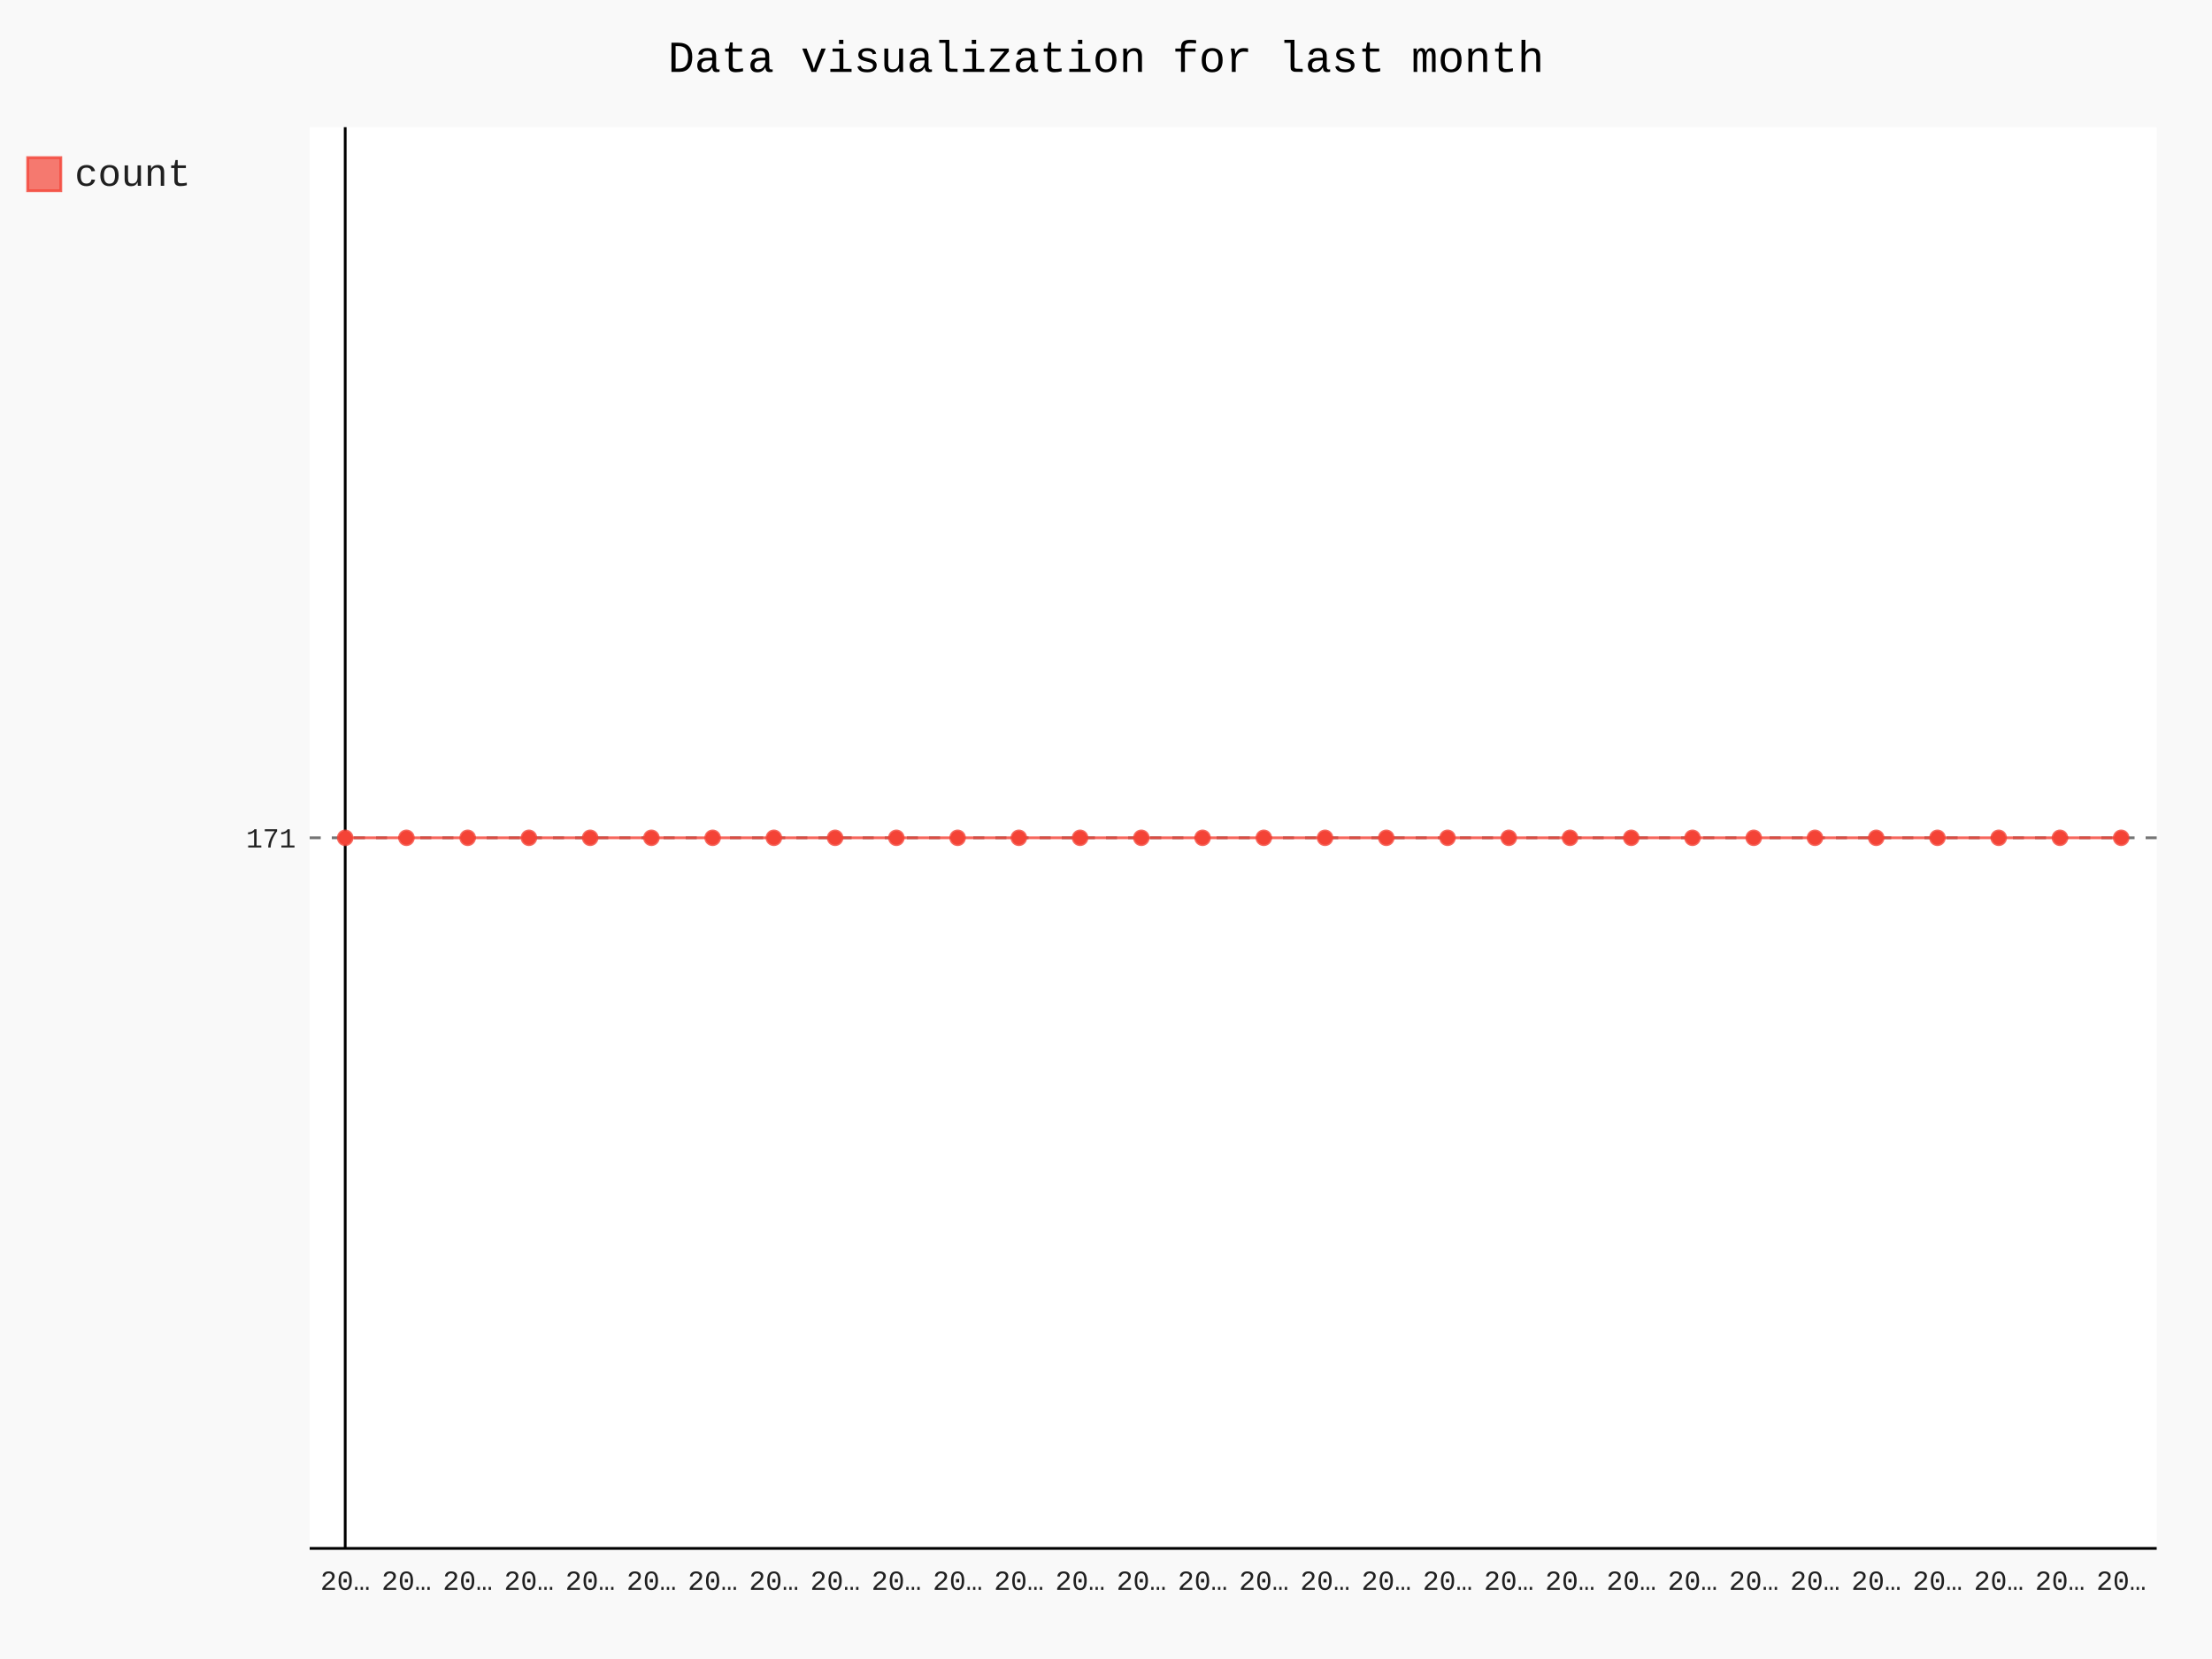
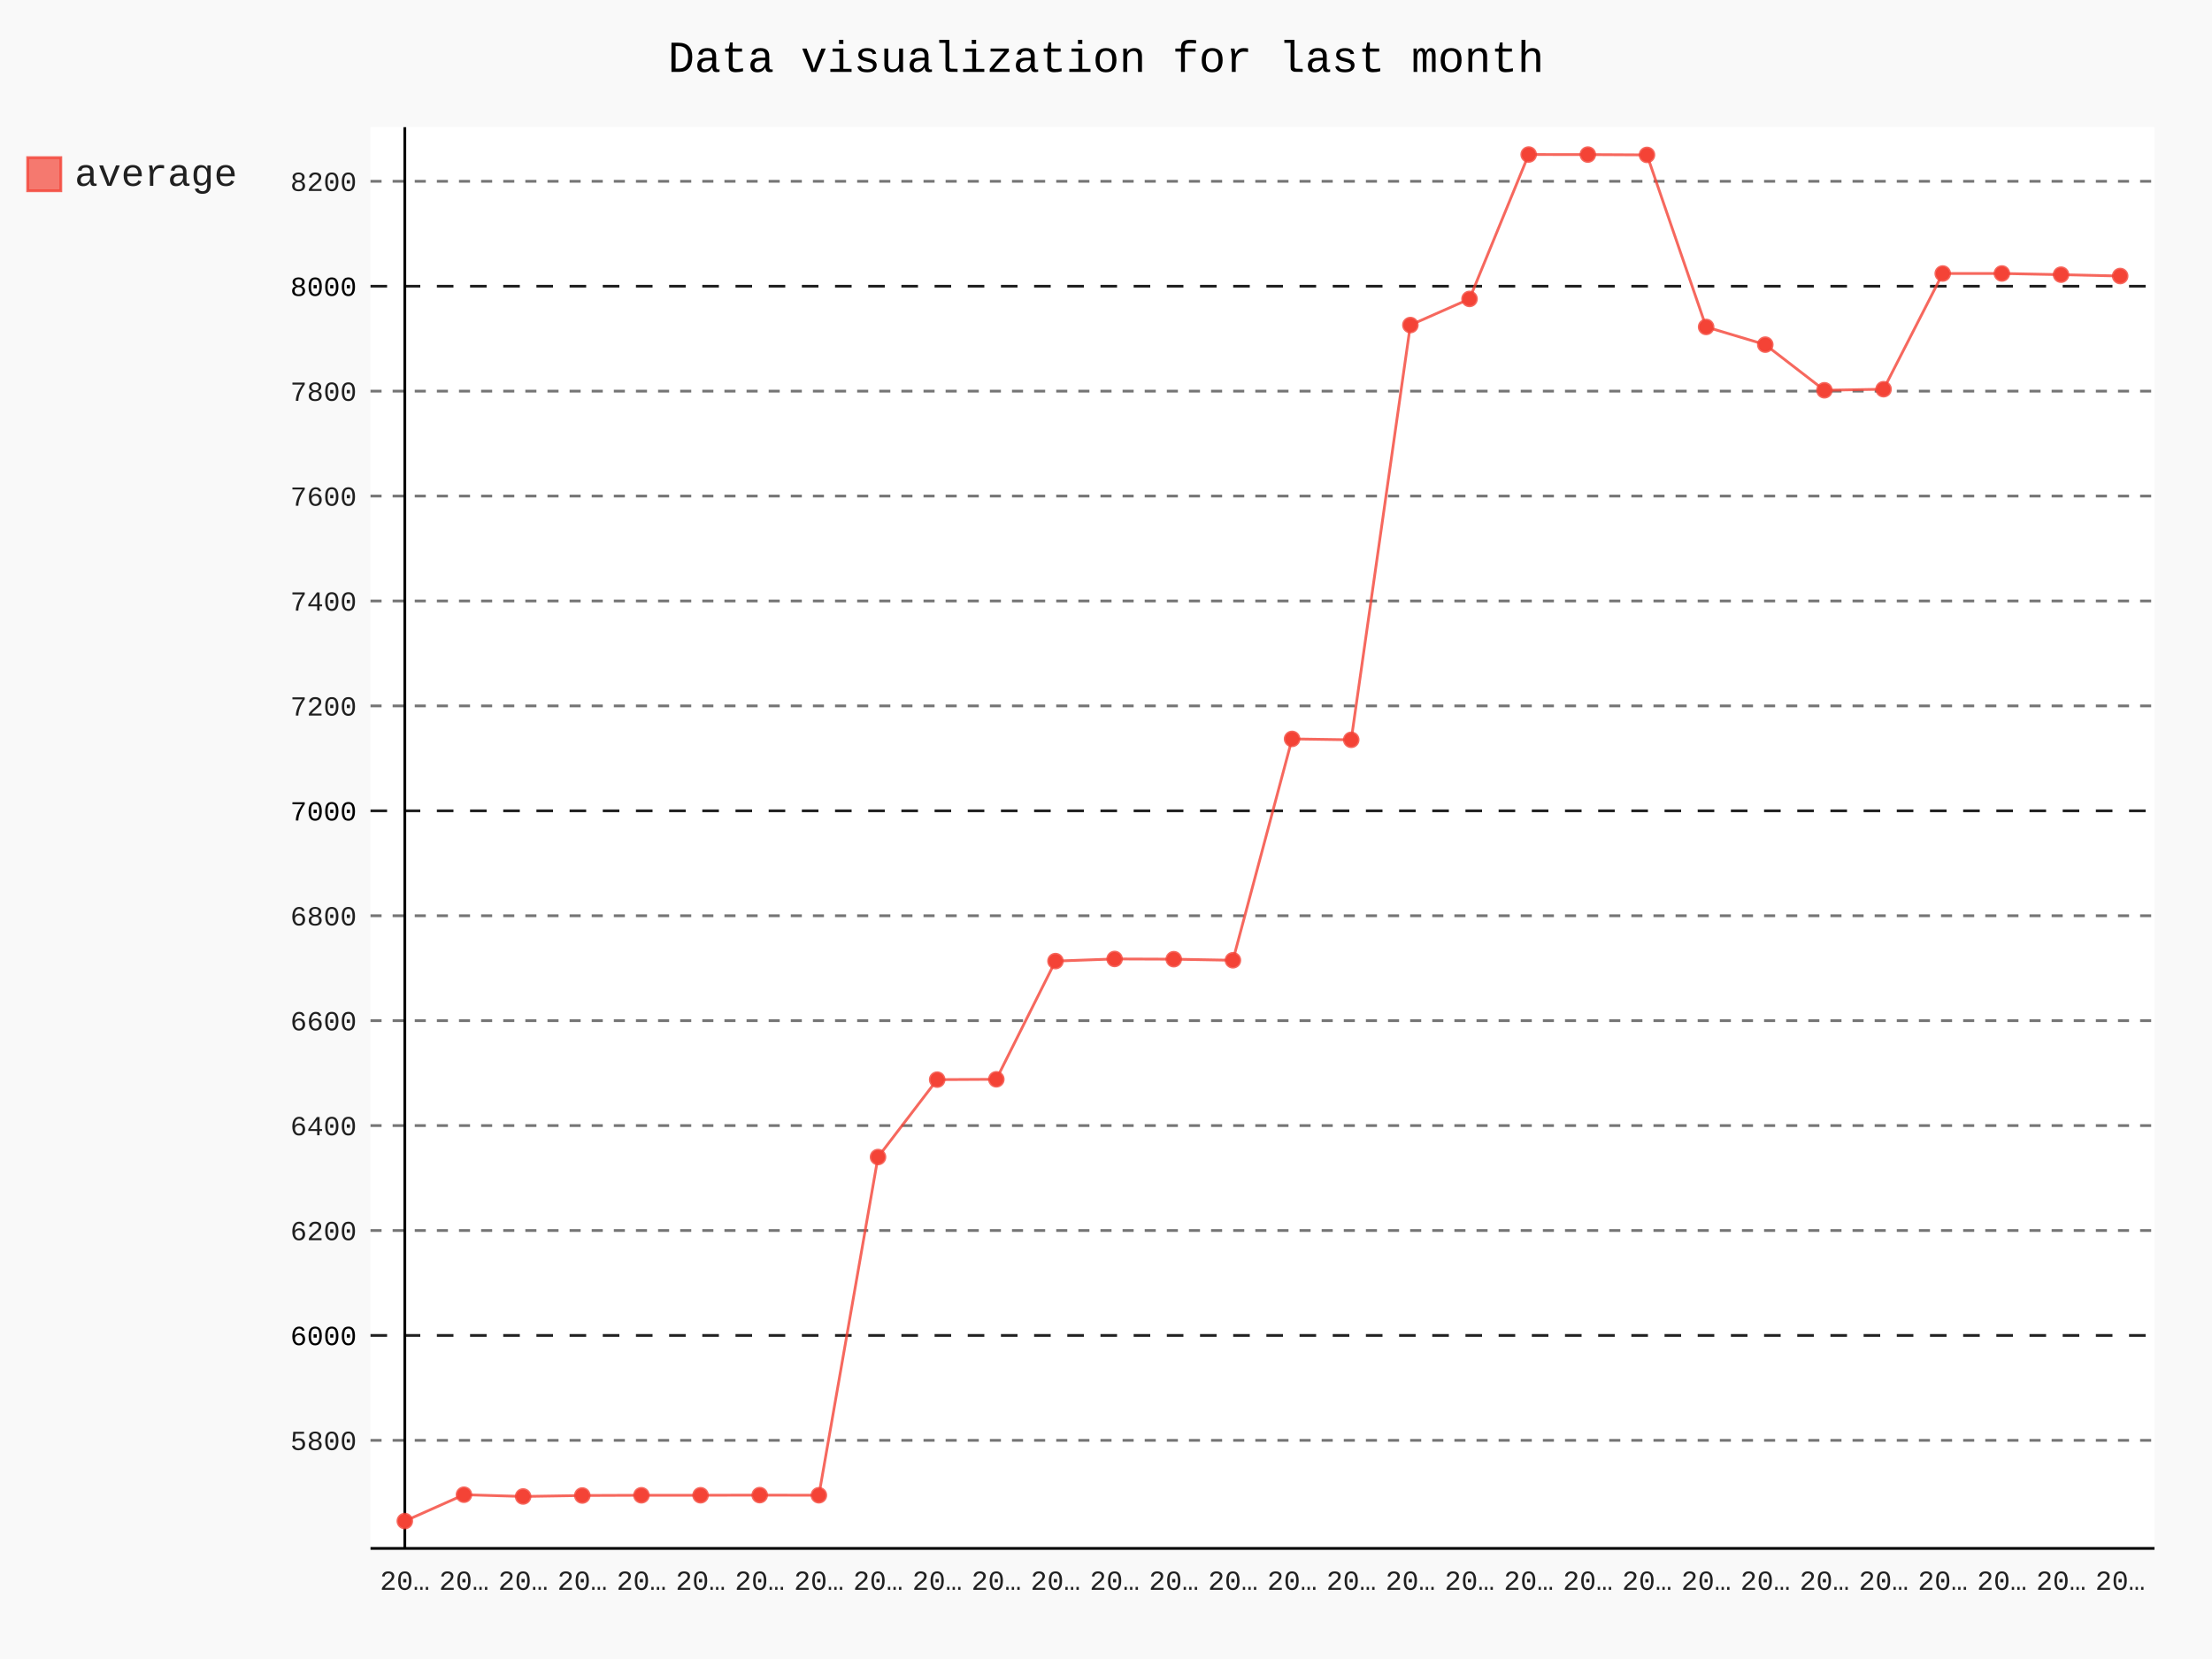
- <svg xmlns="http://www.w3.org/2000/svg" id="chart-e9fd832e-e8cd-43d1-b7bf-7410eb037008" class="pygal-chart" viewBox="0 0 800 600">
+ <svg xmlns="http://www.w3.org/2000/svg" id="chart-02eb4860-8e95-4488-b4e1-da9615faba84" class="pygal-chart" viewBox="0 0 800 600">
  <defs>
-     <style type="text/css">#chart-e9fd832e-e8cd-43d1-b7bf-7410eb037008{-webkit-user-select:none;-webkit-font-smoothing:antialiased;font-family:Consolas,"Liberation Mono",Menlo,Courier,monospace}#chart-e9fd832e-e8cd-43d1-b7bf-7410eb037008 .title{font-family:Consolas,"Liberation Mono",Menlo,Courier,monospace;font-size:16px}#chart-e9fd832e-e8cd-43d1-b7bf-7410eb037008 .legends .legend text{font-family:Consolas,"Liberation Mono",Menlo,Courier,monospace;font-size:14px}#chart-e9fd832e-e8cd-43d1-b7bf-7410eb037008 .axis text{font-family:Consolas,"Liberation Mono",Menlo,Courier,monospace;font-size:10px}#chart-e9fd832e-e8cd-43d1-b7bf-7410eb037008 .axis text.major{font-family:Consolas,"Liberation Mono",Menlo,Courier,monospace;font-size:10px}#chart-e9fd832e-e8cd-43d1-b7bf-7410eb037008 .text-overlay text.value{font-family:Consolas,"Liberation Mono",Menlo,Courier,monospace;font-size:16px}#chart-e9fd832e-e8cd-43d1-b7bf-7410eb037008 .text-overlay text.label{font-family:Consolas,"Liberation Mono",Menlo,Courier,monospace;font-size:10px}#chart-e9fd832e-e8cd-43d1-b7bf-7410eb037008 .tooltip{font-family:Consolas,"Liberation Mono",Menlo,Courier,monospace;font-size:14px}#chart-e9fd832e-e8cd-43d1-b7bf-7410eb037008 text.no_data{font-family:Consolas,"Liberation Mono",Menlo,Courier,monospace;font-size:64px}
- #chart-e9fd832e-e8cd-43d1-b7bf-7410eb037008{background-color:rgba(249,249,249,1)}#chart-e9fd832e-e8cd-43d1-b7bf-7410eb037008 path,#chart-e9fd832e-e8cd-43d1-b7bf-7410eb037008 line,#chart-e9fd832e-e8cd-43d1-b7bf-7410eb037008 rect,#chart-e9fd832e-e8cd-43d1-b7bf-7410eb037008 circle{-webkit-transition:150ms;-moz-transition:150ms;transition:150ms}#chart-e9fd832e-e8cd-43d1-b7bf-7410eb037008 .graph &gt; .background{fill:rgba(249,249,249,1)}#chart-e9fd832e-e8cd-43d1-b7bf-7410eb037008 .plot &gt; .background{fill:rgba(255,255,255,1)}#chart-e9fd832e-e8cd-43d1-b7bf-7410eb037008 .graph{fill:rgba(0,0,0,.87)}#chart-e9fd832e-e8cd-43d1-b7bf-7410eb037008 text.no_data{fill:rgba(0,0,0,1)}#chart-e9fd832e-e8cd-43d1-b7bf-7410eb037008 .title{fill:rgba(0,0,0,1)}#chart-e9fd832e-e8cd-43d1-b7bf-7410eb037008 .legends .legend text{fill:rgba(0,0,0,.87)}#chart-e9fd832e-e8cd-43d1-b7bf-7410eb037008 .legends .legend:hover text{fill:rgba(0,0,0,1)}#chart-e9fd832e-e8cd-43d1-b7bf-7410eb037008 .axis .line{stroke:rgba(0,0,0,1)}#chart-e9fd832e-e8cd-43d1-b7bf-7410eb037008 .axis .guide.line{stroke:rgba(0,0,0,.54)}#chart-e9fd832e-e8cd-43d1-b7bf-7410eb037008 .axis .major.line{stroke:rgba(0,0,0,.87)}#chart-e9fd832e-e8cd-43d1-b7bf-7410eb037008 .axis text.major{fill:rgba(0,0,0,1)}#chart-e9fd832e-e8cd-43d1-b7bf-7410eb037008 .axis.y .guides:hover .guide.line,#chart-e9fd832e-e8cd-43d1-b7bf-7410eb037008 .line-graph .axis.x .guides:hover .guide.line,#chart-e9fd832e-e8cd-43d1-b7bf-7410eb037008 .stackedline-graph .axis.x .guides:hover .guide.line,#chart-e9fd832e-e8cd-43d1-b7bf-7410eb037008 .xy-graph .axis.x .guides:hover .guide.line{stroke:rgba(0,0,0,1)}#chart-e9fd832e-e8cd-43d1-b7bf-7410eb037008 .axis .guides:hover text{fill:rgba(0,0,0,1)}#chart-e9fd832e-e8cd-43d1-b7bf-7410eb037008 .reactive{fill-opacity:.7;stroke-opacity:.8}#chart-e9fd832e-e8cd-43d1-b7bf-7410eb037008 .ci{stroke:rgba(0,0,0,.87)}#chart-e9fd832e-e8cd-43d1-b7bf-7410eb037008 .reactive.active,#chart-e9fd832e-e8cd-43d1-b7bf-7410eb037008 .active .reactive{fill-opacity:.8;stroke-opacity:.9;stroke-width:4}#chart-e9fd832e-e8cd-43d1-b7bf-7410eb037008 .ci .reactive.active{stroke-width:1.5}#chart-e9fd832e-e8cd-43d1-b7bf-7410eb037008 .series text{fill:rgba(0,0,0,1)}#chart-e9fd832e-e8cd-43d1-b7bf-7410eb037008 .tooltip rect{fill:rgba(255,255,255,1);stroke:rgba(0,0,0,1);-webkit-transition:opacity 150ms;-moz-transition:opacity 150ms;transition:opacity 150ms}#chart-e9fd832e-e8cd-43d1-b7bf-7410eb037008 .tooltip .label{fill:rgba(0,0,0,.87)}#chart-e9fd832e-e8cd-43d1-b7bf-7410eb037008 .tooltip .label{fill:rgba(0,0,0,.87)}#chart-e9fd832e-e8cd-43d1-b7bf-7410eb037008 .tooltip .legend{font-size:.8em;fill:rgba(0,0,0,.54)}#chart-e9fd832e-e8cd-43d1-b7bf-7410eb037008 .tooltip .x_label{font-size:.6em;fill:rgba(0,0,0,1)}#chart-e9fd832e-e8cd-43d1-b7bf-7410eb037008 .tooltip .xlink{font-size:.5em;text-decoration:underline}#chart-e9fd832e-e8cd-43d1-b7bf-7410eb037008 .tooltip .value{font-size:1.5em}#chart-e9fd832e-e8cd-43d1-b7bf-7410eb037008 .bound{font-size:.5em}#chart-e9fd832e-e8cd-43d1-b7bf-7410eb037008 .max-value{font-size:.75em;fill:rgba(0,0,0,.54)}#chart-e9fd832e-e8cd-43d1-b7bf-7410eb037008 .map-element{fill:rgba(255,255,255,1);stroke:rgba(0,0,0,.54) !important}#chart-e9fd832e-e8cd-43d1-b7bf-7410eb037008 .map-element .reactive{fill-opacity:inherit;stroke-opacity:inherit}#chart-e9fd832e-e8cd-43d1-b7bf-7410eb037008 .color-0,#chart-e9fd832e-e8cd-43d1-b7bf-7410eb037008 .color-0 a:visited{stroke:#F44336;fill:#F44336}#chart-e9fd832e-e8cd-43d1-b7bf-7410eb037008 .text-overlay .color-0 text{fill:black}
- #chart-e9fd832e-e8cd-43d1-b7bf-7410eb037008 text.no_data{text-anchor:middle}#chart-e9fd832e-e8cd-43d1-b7bf-7410eb037008 .guide.line{fill:none}#chart-e9fd832e-e8cd-43d1-b7bf-7410eb037008 .centered{text-anchor:middle}#chart-e9fd832e-e8cd-43d1-b7bf-7410eb037008 .title{text-anchor:middle}#chart-e9fd832e-e8cd-43d1-b7bf-7410eb037008 .legends .legend text{fill-opacity:1}#chart-e9fd832e-e8cd-43d1-b7bf-7410eb037008 .axis.x text{text-anchor:middle}#chart-e9fd832e-e8cd-43d1-b7bf-7410eb037008 .axis.x:not(.web) text[transform]{text-anchor:start}#chart-e9fd832e-e8cd-43d1-b7bf-7410eb037008 .axis.x:not(.web) text[transform].backwards{text-anchor:end}#chart-e9fd832e-e8cd-43d1-b7bf-7410eb037008 .axis.y text{text-anchor:end}#chart-e9fd832e-e8cd-43d1-b7bf-7410eb037008 .axis.y text[transform].backwards{text-anchor:start}#chart-e9fd832e-e8cd-43d1-b7bf-7410eb037008 .axis.y2 text{text-anchor:start}#chart-e9fd832e-e8cd-43d1-b7bf-7410eb037008 .axis.y2 text[transform].backwards{text-anchor:end}#chart-e9fd832e-e8cd-43d1-b7bf-7410eb037008 .axis .guide.line{stroke-dasharray:4,4}#chart-e9fd832e-e8cd-43d1-b7bf-7410eb037008 .axis .major.guide.line{stroke-dasharray:6,6}#chart-e9fd832e-e8cd-43d1-b7bf-7410eb037008 .horizontal .axis.y .guide.line,#chart-e9fd832e-e8cd-43d1-b7bf-7410eb037008 .horizontal .axis.y2 .guide.line,#chart-e9fd832e-e8cd-43d1-b7bf-7410eb037008 .vertical .axis.x .guide.line{opacity:0}#chart-e9fd832e-e8cd-43d1-b7bf-7410eb037008 .horizontal .axis.always_show .guide.line,#chart-e9fd832e-e8cd-43d1-b7bf-7410eb037008 .vertical .axis.always_show .guide.line{opacity:1 !important}#chart-e9fd832e-e8cd-43d1-b7bf-7410eb037008 .axis.y .guides:hover .guide.line,#chart-e9fd832e-e8cd-43d1-b7bf-7410eb037008 .axis.y2 .guides:hover .guide.line,#chart-e9fd832e-e8cd-43d1-b7bf-7410eb037008 .axis.x .guides:hover .guide.line{opacity:1}#chart-e9fd832e-e8cd-43d1-b7bf-7410eb037008 .axis .guides:hover text{opacity:1}#chart-e9fd832e-e8cd-43d1-b7bf-7410eb037008 .nofill{fill:none}#chart-e9fd832e-e8cd-43d1-b7bf-7410eb037008 .subtle-fill{fill-opacity:.2}#chart-e9fd832e-e8cd-43d1-b7bf-7410eb037008 .dot{stroke-width:1px;fill-opacity:1}#chart-e9fd832e-e8cd-43d1-b7bf-7410eb037008 .dot.active{stroke-width:5px}#chart-e9fd832e-e8cd-43d1-b7bf-7410eb037008 .dot.negative{fill:transparent}#chart-e9fd832e-e8cd-43d1-b7bf-7410eb037008 text,#chart-e9fd832e-e8cd-43d1-b7bf-7410eb037008 tspan{stroke:none !important}#chart-e9fd832e-e8cd-43d1-b7bf-7410eb037008 .series text.active{opacity:1}#chart-e9fd832e-e8cd-43d1-b7bf-7410eb037008 .tooltip rect{fill-opacity:.95;stroke-width:.5}#chart-e9fd832e-e8cd-43d1-b7bf-7410eb037008 .tooltip text{fill-opacity:1}#chart-e9fd832e-e8cd-43d1-b7bf-7410eb037008 .showable{visibility:hidden}#chart-e9fd832e-e8cd-43d1-b7bf-7410eb037008 .showable.shown{visibility:visible}#chart-e9fd832e-e8cd-43d1-b7bf-7410eb037008 .gauge-background{fill:rgba(229,229,229,1);stroke:none}#chart-e9fd832e-e8cd-43d1-b7bf-7410eb037008 .bg-lines{stroke:rgba(249,249,249,1);stroke-width:2px}</style>
+     <style type="text/css">#chart-02eb4860-8e95-4488-b4e1-da9615faba84{-webkit-user-select:none;-webkit-font-smoothing:antialiased;font-family:Consolas,"Liberation Mono",Menlo,Courier,monospace}#chart-02eb4860-8e95-4488-b4e1-da9615faba84 .title{font-family:Consolas,"Liberation Mono",Menlo,Courier,monospace;font-size:16px}#chart-02eb4860-8e95-4488-b4e1-da9615faba84 .legends .legend text{font-family:Consolas,"Liberation Mono",Menlo,Courier,monospace;font-size:14px}#chart-02eb4860-8e95-4488-b4e1-da9615faba84 .axis text{font-family:Consolas,"Liberation Mono",Menlo,Courier,monospace;font-size:10px}#chart-02eb4860-8e95-4488-b4e1-da9615faba84 .axis text.major{font-family:Consolas,"Liberation Mono",Menlo,Courier,monospace;font-size:10px}#chart-02eb4860-8e95-4488-b4e1-da9615faba84 .text-overlay text.value{font-family:Consolas,"Liberation Mono",Menlo,Courier,monospace;font-size:16px}#chart-02eb4860-8e95-4488-b4e1-da9615faba84 .text-overlay text.label{font-family:Consolas,"Liberation Mono",Menlo,Courier,monospace;font-size:10px}#chart-02eb4860-8e95-4488-b4e1-da9615faba84 .tooltip{font-family:Consolas,"Liberation Mono",Menlo,Courier,monospace;font-size:14px}#chart-02eb4860-8e95-4488-b4e1-da9615faba84 text.no_data{font-family:Consolas,"Liberation Mono",Menlo,Courier,monospace;font-size:64px}
+ #chart-02eb4860-8e95-4488-b4e1-da9615faba84{background-color:rgba(249,249,249,1)}#chart-02eb4860-8e95-4488-b4e1-da9615faba84 path,#chart-02eb4860-8e95-4488-b4e1-da9615faba84 line,#chart-02eb4860-8e95-4488-b4e1-da9615faba84 rect,#chart-02eb4860-8e95-4488-b4e1-da9615faba84 circle{-webkit-transition:150ms;-moz-transition:150ms;transition:150ms}#chart-02eb4860-8e95-4488-b4e1-da9615faba84 .graph &gt; .background{fill:rgba(249,249,249,1)}#chart-02eb4860-8e95-4488-b4e1-da9615faba84 .plot &gt; .background{fill:rgba(255,255,255,1)}#chart-02eb4860-8e95-4488-b4e1-da9615faba84 .graph{fill:rgba(0,0,0,.87)}#chart-02eb4860-8e95-4488-b4e1-da9615faba84 text.no_data{fill:rgba(0,0,0,1)}#chart-02eb4860-8e95-4488-b4e1-da9615faba84 .title{fill:rgba(0,0,0,1)}#chart-02eb4860-8e95-4488-b4e1-da9615faba84 .legends .legend text{fill:rgba(0,0,0,.87)}#chart-02eb4860-8e95-4488-b4e1-da9615faba84 .legends .legend:hover text{fill:rgba(0,0,0,1)}#chart-02eb4860-8e95-4488-b4e1-da9615faba84 .axis .line{stroke:rgba(0,0,0,1)}#chart-02eb4860-8e95-4488-b4e1-da9615faba84 .axis .guide.line{stroke:rgba(0,0,0,.54)}#chart-02eb4860-8e95-4488-b4e1-da9615faba84 .axis .major.line{stroke:rgba(0,0,0,.87)}#chart-02eb4860-8e95-4488-b4e1-da9615faba84 .axis text.major{fill:rgba(0,0,0,1)}#chart-02eb4860-8e95-4488-b4e1-da9615faba84 .axis.y .guides:hover .guide.line,#chart-02eb4860-8e95-4488-b4e1-da9615faba84 .line-graph .axis.x .guides:hover .guide.line,#chart-02eb4860-8e95-4488-b4e1-da9615faba84 .stackedline-graph .axis.x .guides:hover .guide.line,#chart-02eb4860-8e95-4488-b4e1-da9615faba84 .xy-graph .axis.x .guides:hover .guide.line{stroke:rgba(0,0,0,1)}#chart-02eb4860-8e95-4488-b4e1-da9615faba84 .axis .guides:hover text{fill:rgba(0,0,0,1)}#chart-02eb4860-8e95-4488-b4e1-da9615faba84 .reactive{fill-opacity:.7;stroke-opacity:.8}#chart-02eb4860-8e95-4488-b4e1-da9615faba84 .ci{stroke:rgba(0,0,0,.87)}#chart-02eb4860-8e95-4488-b4e1-da9615faba84 .reactive.active,#chart-02eb4860-8e95-4488-b4e1-da9615faba84 .active .reactive{fill-opacity:.8;stroke-opacity:.9;stroke-width:4}#chart-02eb4860-8e95-4488-b4e1-da9615faba84 .ci .reactive.active{stroke-width:1.5}#chart-02eb4860-8e95-4488-b4e1-da9615faba84 .series text{fill:rgba(0,0,0,1)}#chart-02eb4860-8e95-4488-b4e1-da9615faba84 .tooltip rect{fill:rgba(255,255,255,1);stroke:rgba(0,0,0,1);-webkit-transition:opacity 150ms;-moz-transition:opacity 150ms;transition:opacity 150ms}#chart-02eb4860-8e95-4488-b4e1-da9615faba84 .tooltip .label{fill:rgba(0,0,0,.87)}#chart-02eb4860-8e95-4488-b4e1-da9615faba84 .tooltip .label{fill:rgba(0,0,0,.87)}#chart-02eb4860-8e95-4488-b4e1-da9615faba84 .tooltip .legend{font-size:.8em;fill:rgba(0,0,0,.54)}#chart-02eb4860-8e95-4488-b4e1-da9615faba84 .tooltip .x_label{font-size:.6em;fill:rgba(0,0,0,1)}#chart-02eb4860-8e95-4488-b4e1-da9615faba84 .tooltip .xlink{font-size:.5em;text-decoration:underline}#chart-02eb4860-8e95-4488-b4e1-da9615faba84 .tooltip .value{font-size:1.5em}#chart-02eb4860-8e95-4488-b4e1-da9615faba84 .bound{font-size:.5em}#chart-02eb4860-8e95-4488-b4e1-da9615faba84 .max-value{font-size:.75em;fill:rgba(0,0,0,.54)}#chart-02eb4860-8e95-4488-b4e1-da9615faba84 .map-element{fill:rgba(255,255,255,1);stroke:rgba(0,0,0,.54) !important}#chart-02eb4860-8e95-4488-b4e1-da9615faba84 .map-element .reactive{fill-opacity:inherit;stroke-opacity:inherit}#chart-02eb4860-8e95-4488-b4e1-da9615faba84 .color-0,#chart-02eb4860-8e95-4488-b4e1-da9615faba84 .color-0 a:visited{stroke:#F44336;fill:#F44336}#chart-02eb4860-8e95-4488-b4e1-da9615faba84 .text-overlay .color-0 text{fill:black}
+ #chart-02eb4860-8e95-4488-b4e1-da9615faba84 text.no_data{text-anchor:middle}#chart-02eb4860-8e95-4488-b4e1-da9615faba84 .guide.line{fill:none}#chart-02eb4860-8e95-4488-b4e1-da9615faba84 .centered{text-anchor:middle}#chart-02eb4860-8e95-4488-b4e1-da9615faba84 .title{text-anchor:middle}#chart-02eb4860-8e95-4488-b4e1-da9615faba84 .legends .legend text{fill-opacity:1}#chart-02eb4860-8e95-4488-b4e1-da9615faba84 .axis.x text{text-anchor:middle}#chart-02eb4860-8e95-4488-b4e1-da9615faba84 .axis.x:not(.web) text[transform]{text-anchor:start}#chart-02eb4860-8e95-4488-b4e1-da9615faba84 .axis.x:not(.web) text[transform].backwards{text-anchor:end}#chart-02eb4860-8e95-4488-b4e1-da9615faba84 .axis.y text{text-anchor:end}#chart-02eb4860-8e95-4488-b4e1-da9615faba84 .axis.y text[transform].backwards{text-anchor:start}#chart-02eb4860-8e95-4488-b4e1-da9615faba84 .axis.y2 text{text-anchor:start}#chart-02eb4860-8e95-4488-b4e1-da9615faba84 .axis.y2 text[transform].backwards{text-anchor:end}#chart-02eb4860-8e95-4488-b4e1-da9615faba84 .axis .guide.line{stroke-dasharray:4,4}#chart-02eb4860-8e95-4488-b4e1-da9615faba84 .axis .major.guide.line{stroke-dasharray:6,6}#chart-02eb4860-8e95-4488-b4e1-da9615faba84 .horizontal .axis.y .guide.line,#chart-02eb4860-8e95-4488-b4e1-da9615faba84 .horizontal .axis.y2 .guide.line,#chart-02eb4860-8e95-4488-b4e1-da9615faba84 .vertical .axis.x .guide.line{opacity:0}#chart-02eb4860-8e95-4488-b4e1-da9615faba84 .horizontal .axis.always_show .guide.line,#chart-02eb4860-8e95-4488-b4e1-da9615faba84 .vertical .axis.always_show .guide.line{opacity:1 !important}#chart-02eb4860-8e95-4488-b4e1-da9615faba84 .axis.y .guides:hover .guide.line,#chart-02eb4860-8e95-4488-b4e1-da9615faba84 .axis.y2 .guides:hover .guide.line,#chart-02eb4860-8e95-4488-b4e1-da9615faba84 .axis.x .guides:hover .guide.line{opacity:1}#chart-02eb4860-8e95-4488-b4e1-da9615faba84 .axis .guides:hover text{opacity:1}#chart-02eb4860-8e95-4488-b4e1-da9615faba84 .nofill{fill:none}#chart-02eb4860-8e95-4488-b4e1-da9615faba84 .subtle-fill{fill-opacity:.2}#chart-02eb4860-8e95-4488-b4e1-da9615faba84 .dot{stroke-width:1px;fill-opacity:1}#chart-02eb4860-8e95-4488-b4e1-da9615faba84 .dot.active{stroke-width:5px}#chart-02eb4860-8e95-4488-b4e1-da9615faba84 .dot.negative{fill:transparent}#chart-02eb4860-8e95-4488-b4e1-da9615faba84 text,#chart-02eb4860-8e95-4488-b4e1-da9615faba84 tspan{stroke:none !important}#chart-02eb4860-8e95-4488-b4e1-da9615faba84 .series text.active{opacity:1}#chart-02eb4860-8e95-4488-b4e1-da9615faba84 .tooltip rect{fill-opacity:.95;stroke-width:.5}#chart-02eb4860-8e95-4488-b4e1-da9615faba84 .tooltip text{fill-opacity:1}#chart-02eb4860-8e95-4488-b4e1-da9615faba84 .showable{visibility:hidden}#chart-02eb4860-8e95-4488-b4e1-da9615faba84 .showable.shown{visibility:visible}#chart-02eb4860-8e95-4488-b4e1-da9615faba84 .gauge-background{fill:rgba(229,229,229,1);stroke:none}#chart-02eb4860-8e95-4488-b4e1-da9615faba84 .bg-lines{stroke:rgba(249,249,249,1);stroke-width:2px}</style>
  </defs>
  <g class="graph line-graph vertical">
    <rect x="0" y="0" width="800" height="600" class="background" />
-     <g transform="translate(112, 46)" class="plot">
-       <rect x="0" y="0" width="668.0" height="514" class="background" />
+     <g transform="translate(134, 46)" class="plot">
+       <rect x="0" y="0" width="645.2" height="514" class="background" />
      <g class="axis y always_show">
-         <path d="M0 514 h668" class="line" />
-         <g class="guides">
-           <path d="M0 257 h668" class="guide line" />
-           <text x="-5" y="260.5" class="">171</text>
+         <path d="M0 514 h645.2" class="line" />
+         <g class="guides">
+           <path d="M0 474.921 h645.2" class="guide line" />
+           <text x="-5" y="478.421" class="">5800</text>
+         </g>
+         <g class="guides">
+           <path d="M0 436.975 h645.2" class="major guide line" />
+           <text x="-5" y="440.475" class="major">6000</text>
+         </g>
+         <g class="guides">
+           <path d="M0 399.029 h645.2" class="guide line" />
+           <text x="-5" y="402.529" class="">6200</text>
+         </g>
+         <g class="guides">
+           <path d="M0 361.083 h645.2" class="guide line" />
+           <text x="-5" y="364.583" class="">6400</text>
+         </g>
+         <g class="guides">
+           <path d="M0 323.137 h645.2" class="guide line" />
+           <text x="-5" y="326.637" class="">6600</text>
+         </g>
+         <g class="guides">
+           <path d="M0 285.191 h645.2" class="guide line" />
+           <text x="-5" y="288.691" class="">6800</text>
+         </g>
+         <g class="guides">
+           <path d="M0 247.245 h645.2" class="major guide line" />
+           <text x="-5" y="250.745" class="major">7000</text>
+         </g>
+         <g class="guides">
+           <path d="M0 209.299 h645.2" class="guide line" />
+           <text x="-5" y="212.799" class="">7200</text>
+         </g>
+         <g class="guides">
+           <path d="M0 171.353 h645.2" class="guide line" />
+           <text x="-5" y="174.853" class="">7400</text>
+         </g>
+         <g class="guides">
+           <path d="M0 133.407 h645.2" class="guide line" />
+           <text x="-5" y="136.907" class="">7600</text>
+         </g>
+         <g class="guides">
+           <path d="M0 95.461 h645.2" class="guide line" />
+           <text x="-5" y="98.961" class="">7800</text>
+         </g>
+         <g class="guides">
+           <path d="M0 57.514 h645.2" class="major guide line" />
+           <text x="-5" y="61.014" class="major">8000</text>
+         </g>
+         <g class="guides">
+           <path d="M0 19.568 h645.2" class="guide line" />
+           <text x="-5" y="23.068" class="">8200</text>
        </g>
      </g>
      <g class="axis x">
        <g class="guides">
-           <path d="M12.846 0 v514" class="line" />
-           <text x="12.846" y="529.0" class="">20…</text>
-         </g>
-         <g class="guides">
-           <path d="M34.995 0 v514" class="guide line" />
-           <text x="34.995" y="529.0" class="">20…</text>
-         </g>
-         <g class="guides">
-           <path d="M57.143 0 v514" class="guide line" />
-           <text x="57.143" y="529.0" class="">20…</text>
-         </g>
-         <g class="guides">
-           <path d="M79.292 0 v514" class="guide line" />
-           <text x="79.292" y="529.0" class="">20…</text>
-         </g>
-         <g class="guides">
-           <path d="M101.44 0 v514" class="guide line" />
-           <text x="101.44" y="529.0" class="">20…</text>
-         </g>
-         <g class="guides">
-           <path d="M123.589 0 v514" class="guide line" />
-           <text x="123.589" y="529.0" class="">20…</text>
-         </g>
-         <g class="guides">
-           <path d="M145.737 0 v514" class="guide line" />
-           <text x="145.737" y="529.0" class="">20…</text>
-         </g>
-         <g class="guides">
-           <path d="M167.886 0 v514" class="guide line" />
-           <text x="167.886" y="529.0" class="">20…</text>
-         </g>
-         <g class="guides">
-           <path d="M190.034 0 v514" class="guide line" />
-           <text x="190.034" y="529.0" class="">20…</text>
-         </g>
-         <g class="guides">
-           <path d="M212.183 0 v514" class="guide line" />
-           <text x="212.183" y="529.0" class="">20…</text>
-         </g>
-         <g class="guides">
-           <path d="M234.332 0 v514" class="guide line" />
-           <text x="234.332" y="529.0" class="">20…</text>
-         </g>
-         <g class="guides">
-           <path d="M256.48 0 v514" class="guide line" />
-           <text x="256.48" y="529.0" class="">20…</text>
-         </g>
-         <g class="guides">
-           <path d="M278.629 0 v514" class="guide line" />
-           <text x="278.629" y="529.0" class="">20…</text>
-         </g>
-         <g class="guides">
-           <path d="M300.777 0 v514" class="guide line" />
-           <text x="300.777" y="529.0" class="">20…</text>
-         </g>
-         <g class="guides">
-           <path d="M322.926 0 v514" class="guide line" />
-           <text x="322.926" y="529.0" class="">20…</text>
-         </g>
-         <g class="guides">
-           <path d="M345.074 0 v514" class="guide line" />
-           <text x="345.074" y="529.0" class="">20…</text>
-         </g>
-         <g class="guides">
-           <path d="M367.223 0 v514" class="guide line" />
-           <text x="367.223" y="529.0" class="">20…</text>
-         </g>
-         <g class="guides">
-           <path d="M389.371 0 v514" class="guide line" />
-           <text x="389.371" y="529.0" class="">20…</text>
-         </g>
-         <g class="guides">
-           <path d="M411.52 0 v514" class="guide line" />
-           <text x="411.52" y="529.0" class="">20…</text>
-         </g>
-         <g class="guides">
-           <path d="M433.668 0 v514" class="guide line" />
-           <text x="433.668" y="529.0" class="">20…</text>
-         </g>
-         <g class="guides">
-           <path d="M455.817 0 v514" class="guide line" />
-           <text x="455.817" y="529.0" class="">20…</text>
-         </g>
-         <g class="guides">
-           <path d="M477.966 0 v514" class="guide line" />
-           <text x="477.966" y="529.0" class="">20…</text>
-         </g>
-         <g class="guides">
-           <path d="M500.114 0 v514" class="guide line" />
-           <text x="500.114" y="529.0" class="">20…</text>
-         </g>
-         <g class="guides">
-           <path d="M522.263 0 v514" class="guide line" />
-           <text x="522.263" y="529.0" class="">20…</text>
-         </g>
-         <g class="guides">
-           <path d="M544.411 0 v514" class="guide line" />
-           <text x="544.411" y="529.0" class="">20…</text>
-         </g>
-         <g class="guides">
-           <path d="M566.56 0 v514" class="guide line" />
-           <text x="566.56" y="529.0" class="">20…</text>
-         </g>
-         <g class="guides">
-           <path d="M588.708 0 v514" class="guide line" />
-           <text x="588.708" y="529.0" class="">20…</text>
-         </g>
-         <g class="guides">
-           <path d="M610.857 0 v514" class="guide line" />
-           <text x="610.857" y="529.0" class="">20…</text>
-         </g>
-         <g class="guides">
-           <path d="M633.005 0 v514" class="guide line" />
-           <text x="633.005" y="529.0" class="">20…</text>
-         </g>
-         <g class="guides">
-           <path d="M655.154 0 v514" class="guide line" />
-           <text x="655.154" y="529.0" class="">20…</text>
+           <path d="M12.408 0 v514" class="line" />
+           <text x="12.408" y="529.0" class="">20…</text>
+         </g>
+         <g class="guides">
+           <path d="M33.8 0 v514" class="guide line" />
+           <text x="33.8" y="529.0" class="">20…</text>
+         </g>
+         <g class="guides">
+           <path d="M55.193 0 v514" class="guide line" />
+           <text x="55.193" y="529.0" class="">20…</text>
+         </g>
+         <g class="guides">
+           <path d="M76.585 0 v514" class="guide line" />
+           <text x="76.585" y="529.0" class="">20…</text>
+         </g>
+         <g class="guides">
+           <path d="M97.978 0 v514" class="guide line" />
+           <text x="97.978" y="529.0" class="">20…</text>
+         </g>
+         <g class="guides">
+           <path d="M119.371 0 v514" class="guide line" />
+           <text x="119.371" y="529.0" class="">20…</text>
+         </g>
+         <g class="guides">
+           <path d="M140.763 0 v514" class="guide line" />
+           <text x="140.763" y="529.0" class="">20…</text>
+         </g>
+         <g class="guides">
+           <path d="M162.156 0 v514" class="guide line" />
+           <text x="162.156" y="529.0" class="">20…</text>
+         </g>
+         <g class="guides">
+           <path d="M183.548 0 v514" class="guide line" />
+           <text x="183.548" y="529.0" class="">20…</text>
+         </g>
+         <g class="guides">
+           <path d="M204.941 0 v514" class="guide line" />
+           <text x="204.941" y="529.0" class="">20…</text>
+         </g>
+         <g class="guides">
+           <path d="M226.333 0 v514" class="guide line" />
+           <text x="226.333" y="529.0" class="">20…</text>
+         </g>
+         <g class="guides">
+           <path d="M247.726 0 v514" class="guide line" />
+           <text x="247.726" y="529.0" class="">20…</text>
+         </g>
+         <g class="guides">
+           <path d="M269.119 0 v514" class="guide line" />
+           <text x="269.119" y="529.0" class="">20…</text>
+         </g>
+         <g class="guides">
+           <path d="M290.511 0 v514" class="guide line" />
+           <text x="290.511" y="529.0" class="">20…</text>
+         </g>
+         <g class="guides">
+           <path d="M311.904 0 v514" class="guide line" />
+           <text x="311.904" y="529.0" class="">20…</text>
+         </g>
+         <g class="guides">
+           <path d="M333.296 0 v514" class="guide line" />
+           <text x="333.296" y="529.0" class="">20…</text>
+         </g>
+         <g class="guides">
+           <path d="M354.689 0 v514" class="guide line" />
+           <text x="354.689" y="529.0" class="">20…</text>
+         </g>
+         <g class="guides">
+           <path d="M376.081 0 v514" class="guide line" />
+           <text x="376.081" y="529.0" class="">20…</text>
+         </g>
+         <g class="guides">
+           <path d="M397.474 0 v514" class="guide line" />
+           <text x="397.474" y="529.0" class="">20…</text>
+         </g>
+         <g class="guides">
+           <path d="M418.867 0 v514" class="guide line" />
+           <text x="418.867" y="529.0" class="">20…</text>
+         </g>
+         <g class="guides">
+           <path d="M440.259 0 v514" class="guide line" />
+           <text x="440.259" y="529.0" class="">20…</text>
+         </g>
+         <g class="guides">
+           <path d="M461.652 0 v514" class="guide line" />
+           <text x="461.652" y="529.0" class="">20…</text>
+         </g>
+         <g class="guides">
+           <path d="M483.044 0 v514" class="guide line" />
+           <text x="483.044" y="529.0" class="">20…</text>
+         </g>
+         <g class="guides">
+           <path d="M504.437 0 v514" class="guide line" />
+           <text x="504.437" y="529.0" class="">20…</text>
+         </g>
+         <g class="guides">
+           <path d="M525.829 0 v514" class="guide line" />
+           <text x="525.829" y="529.0" class="">20…</text>
+         </g>
+         <g class="guides">
+           <path d="M547.222 0 v514" class="guide line" />
+           <text x="547.222" y="529.0" class="">20…</text>
+         </g>
+         <g class="guides">
+           <path d="M568.615 0 v514" class="guide line" />
+           <text x="568.615" y="529.0" class="">20…</text>
+         </g>
+         <g class="guides">
+           <path d="M590.007 0 v514" class="guide line" />
+           <text x="590.007" y="529.0" class="">20…</text>
+         </g>
+         <g class="guides">
+           <path d="M611.4 0 v514" class="guide line" />
+           <text x="611.4" y="529.0" class="">20…</text>
+         </g>
+         <g class="guides">
+           <path d="M632.792 0 v514" class="guide line" />
+           <text x="632.792" y="529.0" class="">20…</text>
        </g>
      </g>
      <g class="series serie-0 color-0">
-         <path d="M12.846 257 L34.995 257 57.143 257 79.292 257 101.44 257 123.589 257 145.737 257 167.886 257 190.034 257 212.183 257 234.332 257 256.48 257 278.629 257 300.777 257 322.926 257 345.074 257 367.223 257 389.371 257 411.52 257 433.668 257 455.817 257 477.966 257 500.114 257 522.263 257 544.411 257 566.56 257 588.708 257 610.857 257 633.005 257 655.154 257" class="line reactive nofill" />
+         <path d="M12.408 504.115 L33.8 494.581 55.193 495.22 76.585 494.869 97.978 494.786 119.371 494.78 140.763 494.732 162.156 494.783 183.548 372.456 204.941 344.463 226.333 344.346 247.726 301.589 269.119 300.819 290.511 300.9 311.904 301.295 333.296 221.236 354.689 221.561 376.081 71.556 397.474 62.108 418.867 9.885 440.259 9.909 461.652 10.022 483.044 72.241 504.437 78.642 525.829 95.148 547.222 94.76 568.615 52.916 590.007 52.906 611.4 53.338 632.792 53.826" class="line reactive nofill" />
      </g>
    </g>
    <g class="titles">
      <text x="400.0" y="26" class="title plot_title">Data visualization for last month</text>
    </g>
-     <g transform="translate(112, 46)" class="plot overlay">
+     <g transform="translate(134, 46)" class="plot overlay">
      <g class="series serie-0 color-0">
        <g class="dots">
-           <circle cx="12.846" cy="257" r="2.5" class="dot reactive tooltip-trigger" />
-         </g>
-         <g class="dots">
-           <circle cx="34.995" cy="257" r="2.5" class="dot reactive tooltip-trigger" />
-         </g>
-         <g class="dots">
-           <circle cx="57.143" cy="257" r="2.5" class="dot reactive tooltip-trigger" />
-         </g>
-         <g class="dots">
-           <circle cx="79.292" cy="257" r="2.5" class="dot reactive tooltip-trigger" />
-         </g>
-         <g class="dots">
-           <circle cx="101.44" cy="257" r="2.5" class="dot reactive tooltip-trigger" />
-         </g>
-         <g class="dots">
-           <circle cx="123.589" cy="257" r="2.5" class="dot reactive tooltip-trigger" />
-         </g>
-         <g class="dots">
-           <circle cx="145.737" cy="257" r="2.5" class="dot reactive tooltip-trigger" />
-         </g>
-         <g class="dots">
-           <circle cx="167.886" cy="257" r="2.5" class="dot reactive tooltip-trigger" />
-         </g>
-         <g class="dots">
-           <circle cx="190.034" cy="257" r="2.5" class="dot reactive tooltip-trigger" />
-         </g>
-         <g class="dots">
-           <circle cx="212.183" cy="257" r="2.5" class="dot reactive tooltip-trigger" />
-         </g>
-         <g class="dots">
-           <circle cx="234.332" cy="257" r="2.5" class="dot reactive tooltip-trigger" />
-         </g>
-         <g class="dots">
-           <circle cx="256.48" cy="257" r="2.5" class="dot reactive tooltip-trigger" />
-         </g>
-         <g class="dots">
-           <circle cx="278.629" cy="257" r="2.5" class="dot reactive tooltip-trigger" />
-         </g>
-         <g class="dots">
-           <circle cx="300.777" cy="257" r="2.5" class="dot reactive tooltip-trigger" />
-         </g>
-         <g class="dots">
-           <circle cx="322.926" cy="257" r="2.5" class="dot reactive tooltip-trigger" />
-         </g>
-         <g class="dots">
-           <circle cx="345.074" cy="257" r="2.5" class="dot reactive tooltip-trigger" />
-         </g>
-         <g class="dots">
-           <circle cx="367.223" cy="257" r="2.5" class="dot reactive tooltip-trigger" />
-         </g>
-         <g class="dots">
-           <circle cx="389.371" cy="257" r="2.5" class="dot reactive tooltip-trigger" />
-         </g>
-         <g class="dots">
-           <circle cx="411.52" cy="257" r="2.5" class="dot reactive tooltip-trigger" />
-         </g>
-         <g class="dots">
-           <circle cx="433.668" cy="257" r="2.5" class="dot reactive tooltip-trigger" />
-         </g>
-         <g class="dots">
-           <circle cx="455.817" cy="257" r="2.5" class="dot reactive tooltip-trigger" />
-         </g>
-         <g class="dots">
-           <circle cx="477.966" cy="257" r="2.5" class="dot reactive tooltip-trigger" />
-         </g>
-         <g class="dots">
-           <circle cx="500.114" cy="257" r="2.5" class="dot reactive tooltip-trigger" />
-         </g>
-         <g class="dots">
-           <circle cx="522.263" cy="257" r="2.5" class="dot reactive tooltip-trigger" />
-         </g>
-         <g class="dots">
-           <circle cx="544.411" cy="257" r="2.5" class="dot reactive tooltip-trigger" />
-         </g>
-         <g class="dots">
-           <circle cx="566.56" cy="257" r="2.5" class="dot reactive tooltip-trigger" />
-         </g>
-         <g class="dots">
-           <circle cx="588.708" cy="257" r="2.5" class="dot reactive tooltip-trigger" />
-         </g>
-         <g class="dots">
-           <circle cx="610.857" cy="257" r="2.5" class="dot reactive tooltip-trigger" />
-         </g>
-         <g class="dots">
-           <circle cx="633.005" cy="257" r="2.5" class="dot reactive tooltip-trigger" />
-         </g>
-         <g class="dots">
-           <circle cx="655.154" cy="257" r="2.5" class="dot reactive tooltip-trigger" />
-         </g>
-       </g>
-     </g>
-     <g transform="translate(112, 46)" class="plot text-overlay">
+           <circle cx="12.408" cy="504.115" r="2.5" class="dot reactive tooltip-trigger" />
+         </g>
+         <g class="dots">
+           <circle cx="33.8" cy="494.581" r="2.5" class="dot reactive tooltip-trigger" />
+         </g>
+         <g class="dots">
+           <circle cx="55.193" cy="495.22" r="2.5" class="dot reactive tooltip-trigger" />
+         </g>
+         <g class="dots">
+           <circle cx="76.585" cy="494.869" r="2.5" class="dot reactive tooltip-trigger" />
+         </g>
+         <g class="dots">
+           <circle cx="97.978" cy="494.786" r="2.5" class="dot reactive tooltip-trigger" />
+         </g>
+         <g class="dots">
+           <circle cx="119.371" cy="494.78" r="2.5" class="dot reactive tooltip-trigger" />
+         </g>
+         <g class="dots">
+           <circle cx="140.763" cy="494.732" r="2.5" class="dot reactive tooltip-trigger" />
+         </g>
+         <g class="dots">
+           <circle cx="162.156" cy="494.783" r="2.5" class="dot reactive tooltip-trigger" />
+         </g>
+         <g class="dots">
+           <circle cx="183.548" cy="372.456" r="2.5" class="dot reactive tooltip-trigger" />
+         </g>
+         <g class="dots">
+           <circle cx="204.941" cy="344.463" r="2.5" class="dot reactive tooltip-trigger" />
+         </g>
+         <g class="dots">
+           <circle cx="226.333" cy="344.346" r="2.5" class="dot reactive tooltip-trigger" />
+         </g>
+         <g class="dots">
+           <circle cx="247.726" cy="301.589" r="2.5" class="dot reactive tooltip-trigger" />
+         </g>
+         <g class="dots">
+           <circle cx="269.119" cy="300.819" r="2.5" class="dot reactive tooltip-trigger" />
+         </g>
+         <g class="dots">
+           <circle cx="290.511" cy="300.9" r="2.5" class="dot reactive tooltip-trigger" />
+         </g>
+         <g class="dots">
+           <circle cx="311.904" cy="301.295" r="2.5" class="dot reactive tooltip-trigger" />
+         </g>
+         <g class="dots">
+           <circle cx="333.296" cy="221.236" r="2.5" class="dot reactive tooltip-trigger" />
+         </g>
+         <g class="dots">
+           <circle cx="354.689" cy="221.561" r="2.5" class="dot reactive tooltip-trigger" />
+         </g>
+         <g class="dots">
+           <circle cx="376.081" cy="71.556" r="2.5" class="dot reactive tooltip-trigger" />
+         </g>
+         <g class="dots">
+           <circle cx="397.474" cy="62.108" r="2.5" class="dot reactive tooltip-trigger" />
+         </g>
+         <g class="dots">
+           <circle cx="418.867" cy="9.885" r="2.5" class="dot reactive tooltip-trigger" />
+         </g>
+         <g class="dots">
+           <circle cx="440.259" cy="9.909" r="2.5" class="dot reactive tooltip-trigger" />
+         </g>
+         <g class="dots">
+           <circle cx="461.652" cy="10.022" r="2.5" class="dot reactive tooltip-trigger" />
+         </g>
+         <g class="dots">
+           <circle cx="483.044" cy="72.241" r="2.5" class="dot reactive tooltip-trigger" />
+         </g>
+         <g class="dots">
+           <circle cx="504.437" cy="78.642" r="2.5" class="dot reactive tooltip-trigger" />
+         </g>
+         <g class="dots">
+           <circle cx="525.829" cy="95.148" r="2.5" class="dot reactive tooltip-trigger" />
+         </g>
+         <g class="dots">
+           <circle cx="547.222" cy="94.76" r="2.5" class="dot reactive tooltip-trigger" />
+         </g>
+         <g class="dots">
+           <circle cx="568.615" cy="52.916" r="2.5" class="dot reactive tooltip-trigger" />
+         </g>
+         <g class="dots">
+           <circle cx="590.007" cy="52.906" r="2.5" class="dot reactive tooltip-trigger" />
+         </g>
+         <g class="dots">
+           <circle cx="611.4" cy="53.338" r="2.5" class="dot reactive tooltip-trigger" />
+         </g>
+         <g class="dots">
+           <circle cx="632.792" cy="53.826" r="2.5" class="dot reactive tooltip-trigger" />
+         </g>
+       </g>
+     </g>
+     <g transform="translate(134, 46)" class="plot text-overlay">
      <g class="series serie-0 color-0" />
    </g>
-     <g transform="translate(112, 46)" class="plot tooltip-overlay">
+     <g transform="translate(134, 46)" class="plot tooltip-overlay">
      <g transform="translate(0 0)" style="opacity: 0" class="tooltip">
        <rect rx="0" ry="0" width="0" height="0" class="tooltip-box" />
        <g class="text" />
      </g>
    </g>
    <g transform="translate(10, 56)" class="legends">
      <g id="activate-serie-0" class="legend reactive activate-serie">
        <rect x="0.0" y="1.0" width="12" height="12" class="color-0 reactive" />
-         <text x="17.0" y="11.2">count</text>
+         <text x="17.0" y="11.2">average</text>
      </g>
    </g>
    <g transform="translate(790, 56)" class="legends" />
  </g>
</svg>
